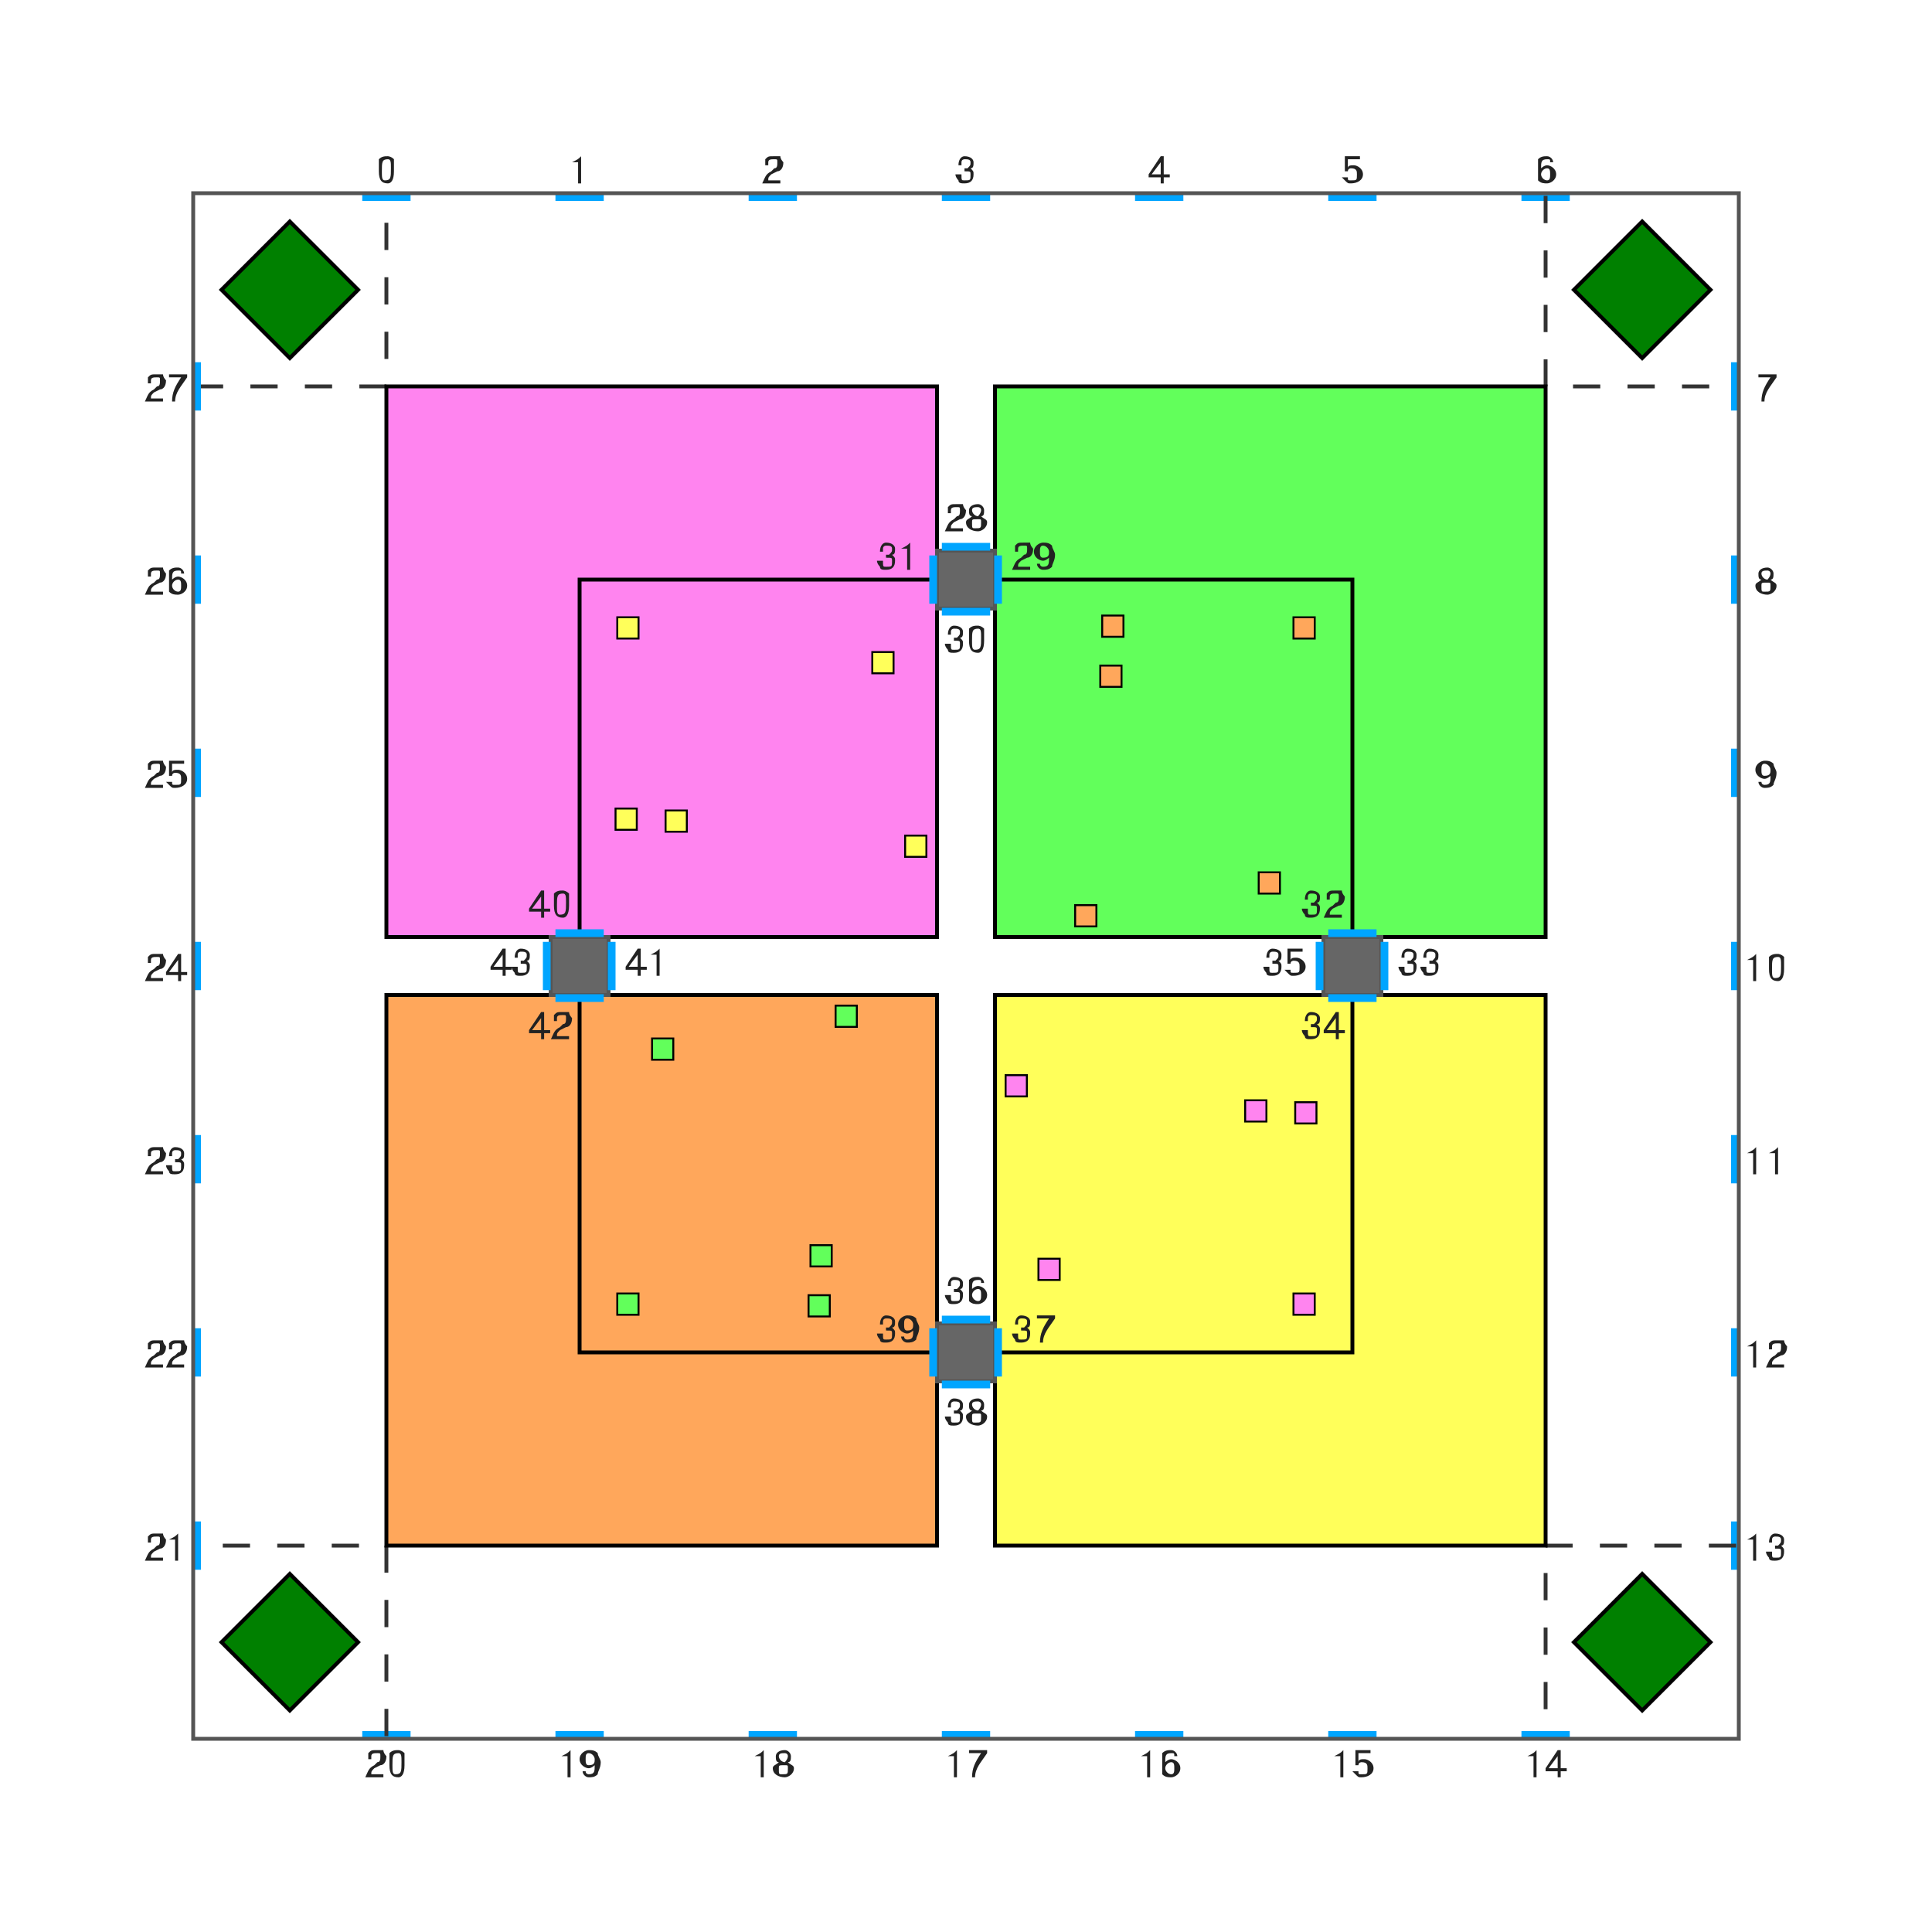
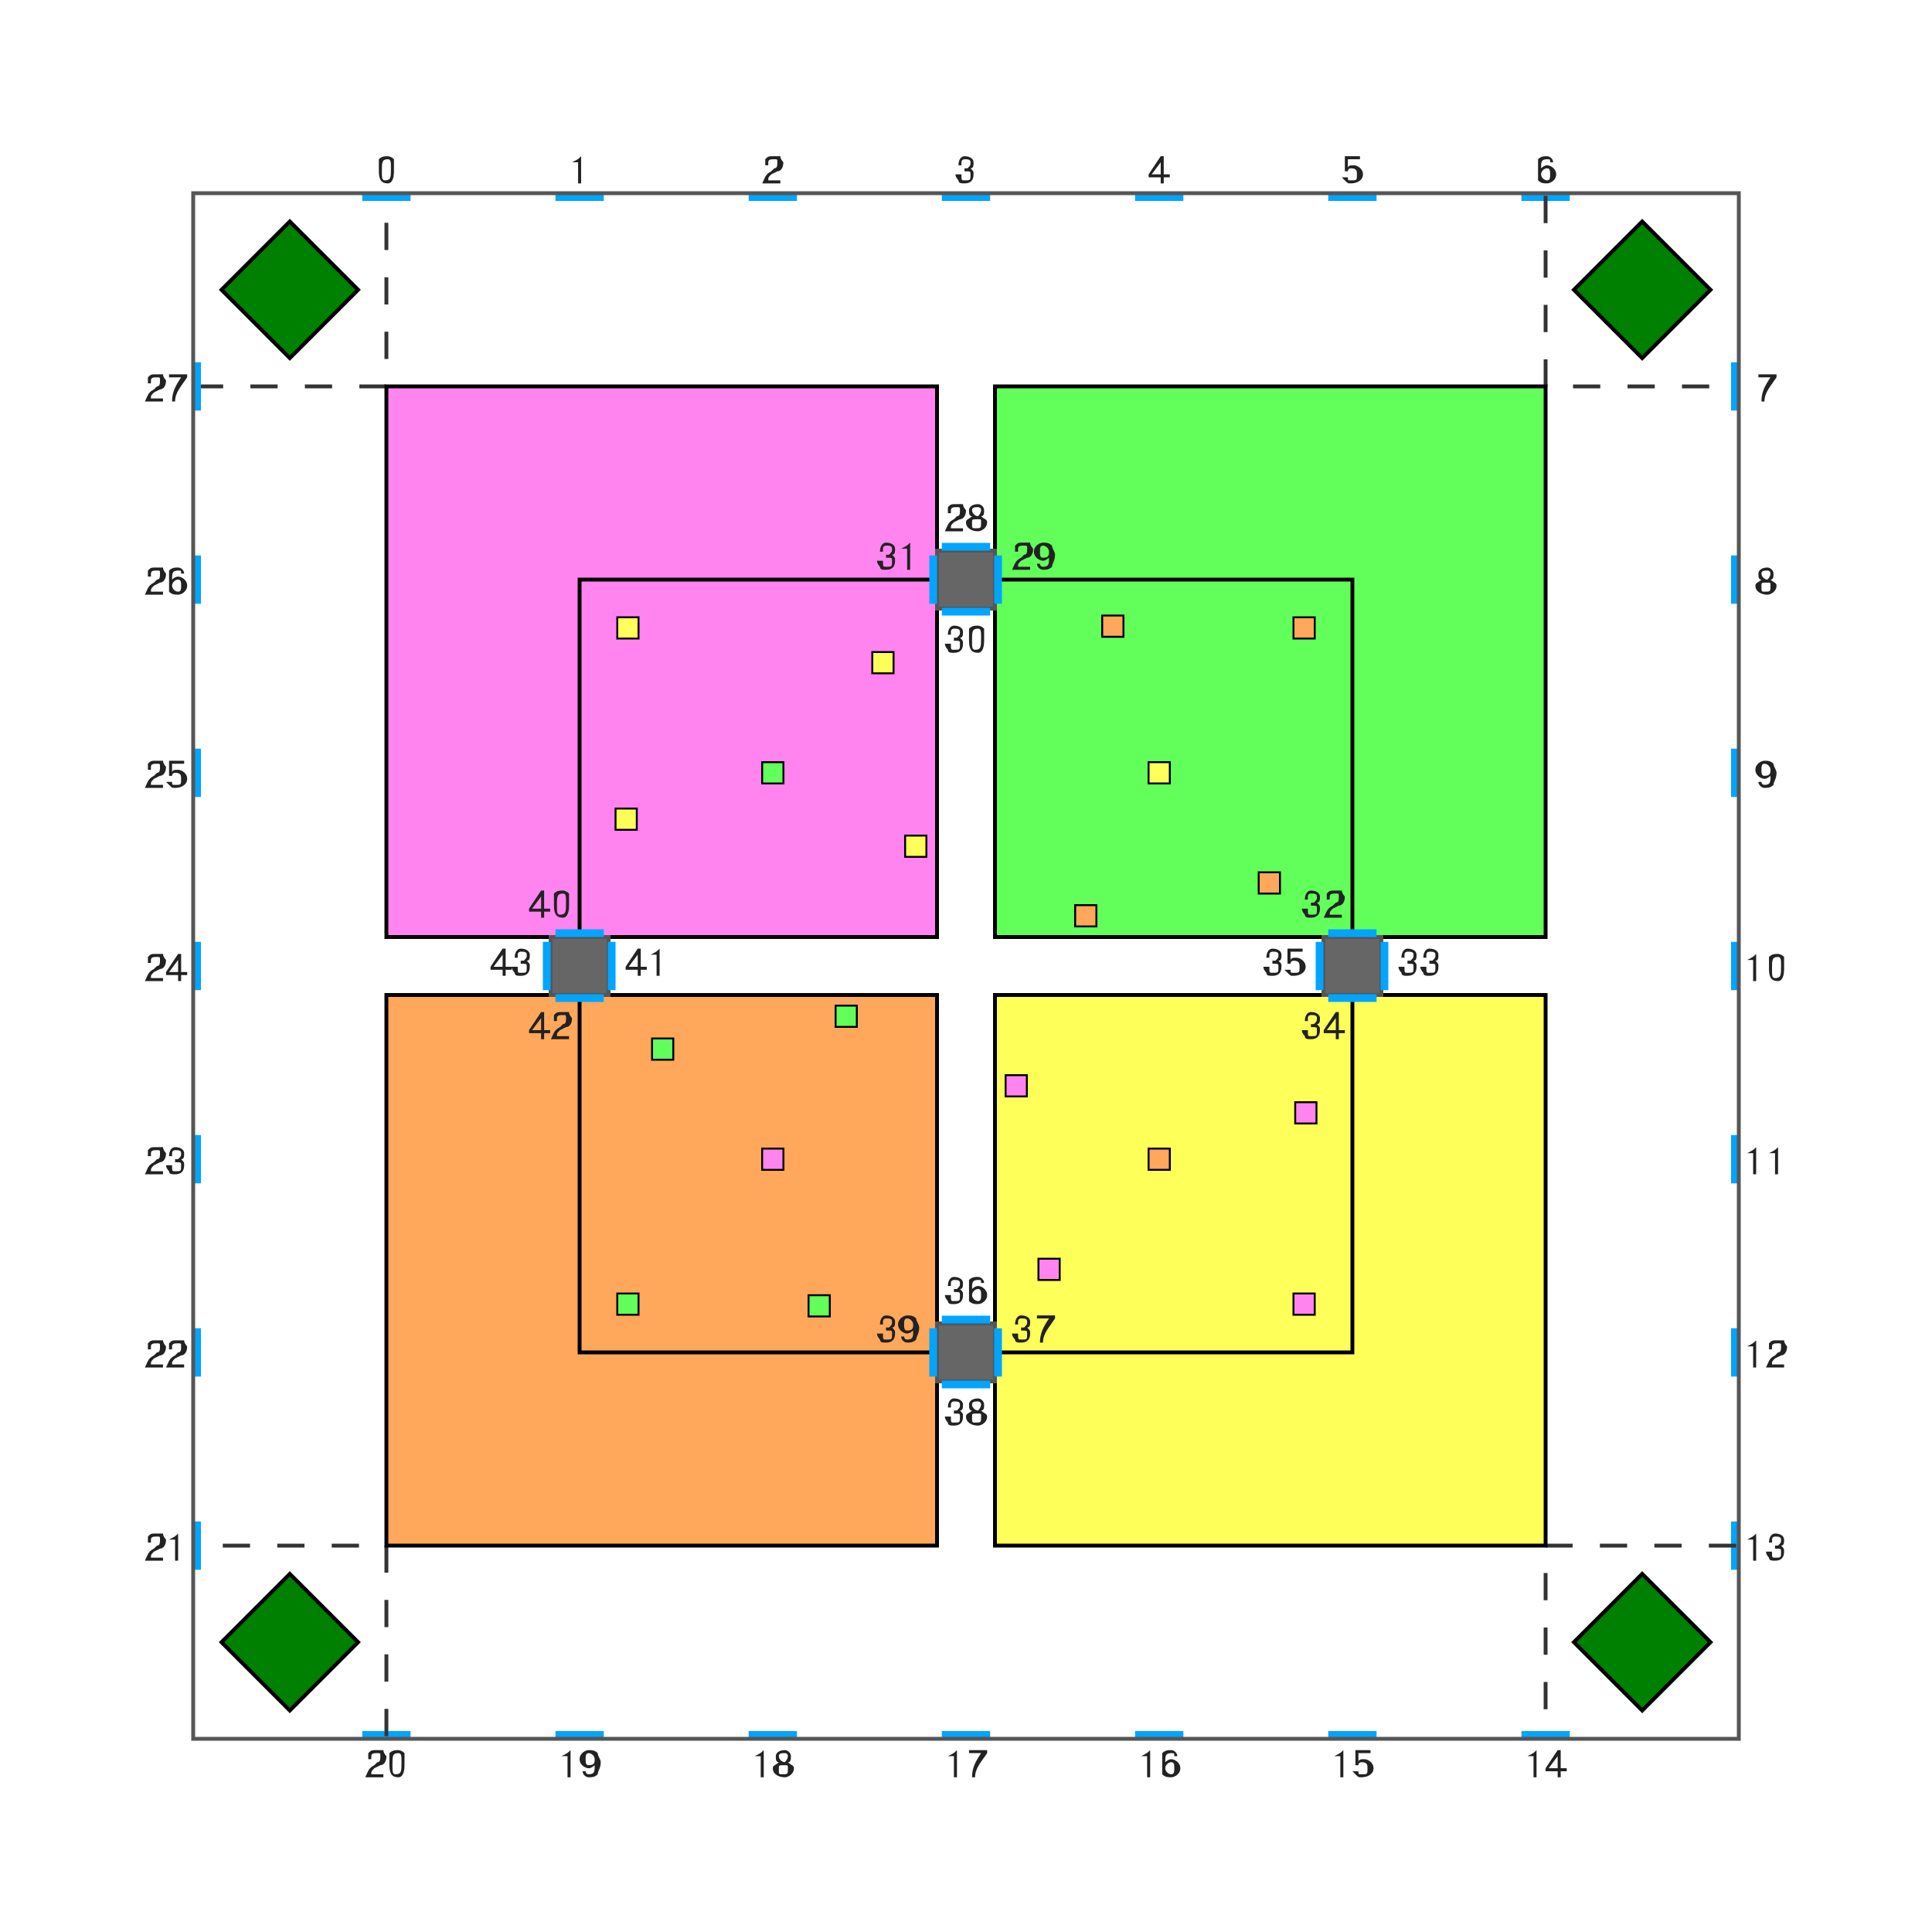
<svg xmlns="http://www.w3.org/2000/svg" xmlns:xlink="http://www.w3.org/1999/xlink" version="1.1" baseProfile="full" width="1000" height="1000">
  <style type="text/css">
        

      .arena-wall {
          fill: none;
          stroke: #555;
          stroke-width: .02;
      }

      .platform {
          stroke: #555;
          stroke-width: .02;
          fill: #666;
      }

      .token {
          stroke: black;
          stroke-width: 0.01;
      }

      .robot {
          fill: green;
          stroke: black;
          stroke-width: 0.02;
      }

      .line-follow-line {
          stroke: #000;
          stroke-width: 0.02;
          fill: none;
      }

      .zone-0 {
        fill:#ff84ef;
      }

      .zone-1 {
        fill:#62ff5b;
      }

      .zone-2 {
        fill:#ffa75b;
      }

      .zone-3 {
        fill:#ffff5a;
      }

      .start-zone {
          stroke: #333;
          stroke-width: 0.02;
          stroke-dasharray: 0.141, 0.141;
          stroke-dashoffset: -50%;
          fill: none;
      }

      .marker {
          fill: #00a5ff;
      }

      #marker-annotations text {
          font-size: 0.2;
          text-anchor: middle;
          fill: #222;
      }

      .text {
          font-family: helvetica;
          font-size: 0.014em;
      }


    
    </style>
  <defs>
    <g id="token-ordinary">
      <rect width="0.11" height="0.11" x="-0.055" y="-0.055" class="token" />
    </g>
    <g id="token-0">
      <rect width="0.11" height="0.11" x="-0.055" y="-0.055" class="token zone-0" />
    </g>
    <g id="token-1">
      <rect width="0.11" height="0.11" x="-0.055" y="-0.055" class="token zone-1" />
    </g>
    <g id="token-2">
      <rect width="0.11" height="0.11" x="-0.055" y="-0.055" class="token zone-2" />
    </g>
    <g id="token-3">
      <rect width="0.11" height="0.11" x="-0.055" y="-0.055" class="token zone-3" />
    </g>
    <g id="random-tokens">
      <use xlink:href="#token-ordinary" x="0.25" y="0.25" />
      <use xlink:href="#token-ordinary" x="1.57" y="0.43" />
-       <use xlink:href="#token-ordinary" x="0.5" y="1.25" />
      <use xlink:href="#token-ordinary" x="0.241" y="1.24" />
      <use xlink:href="#token-ordinary" x="1.74" y="1.38" />
+       <use xlink:href="#token-ordinary" x="3" y="1" />
    </g>
    <g id="wall-marker">
      <rect x="-0.125" y="0" width="0.25" height="0.04" class="marker" />
    </g>
    <g id="side-zone">
      <rect width="0.5" height="0.5" x="0.25" y="0.25" transform="rotate(45 0.5 0.5)" class="robot" />
      <path class="start-zone" d="M 0 1 h 1 v -1" />
      <use xlink:href="#wall-marker" x="1" />
      <use xlink:href="#wall-marker" x="2" />
      <use xlink:href="#wall-marker" x="3" />
      <use xlink:href="#wall-marker" x="4" />
      <use xlink:href="#wall-marker" x="5" />
      <use xlink:href="#wall-marker" x="6" />
      <use xlink:href="#wall-marker" x="7" />
    </g>
    <g id="centre-column" class="centre-column">
      <rect width="0.3" height="0.3" class="platform" />
      <rect x="0.025" y="-0.04" width="0.25" height="0.04" class="marker" />
      <rect x="0.025" y="0.296" width="0.25" height="0.04" class="marker" />
      <rect x="-0.04" y="0.025" width="0.04" height="0.25" class="marker" />
      <rect x="0.296" y="0.025" width="0.04" height="0.25" class="marker" />
    </g>
  </defs>
  <rect width="100%" height="100%" fill="white" />
  <g id="arena" transform="translate(100 100) scale(100)">
    <use xlink:href="#side-zone" />
    <use xlink:href="#side-zone" transform="rotate(90 4 4)" class="zone-0" />
    <use xlink:href="#side-zone" transform="rotate(180 4 4)" />
    <use xlink:href="#side-zone" transform="rotate(270 4 4)" />
    <rect x="1" y="1" width="2.85" height="2.85" class="zone-0 line-follow-line" />
    <rect x="4.15" y="1" width="2.85" height="2.85" class="zone-1 line-follow-line" />
    <rect x="1" y="4.15" width="2.85" height="2.85" class="zone-2 line-follow-line" />
    <rect x="4.15" y="4.15" width="2.85" height="2.85" class="zone-3 line-follow-line" />
    <rect width="4" height="4" x="2" y="2" class="line-follow-line" />
    <use xlink:href="#centre-column" x="1.85" y="3.85" />
    <use xlink:href="#centre-column" x="3.85" y="1.85" />
    <use xlink:href="#centre-column" x="5.85" y="3.85" />
    <use xlink:href="#centre-column" x="3.85" y="5.85" />
    <use xlink:href="#random-tokens" class="zone-3" x="2" y="2" />
    <use xlink:href="#random-tokens" class="zone-2" x="2" y="2" transform="rotate(90 4 4)" />
    <use xlink:href="#random-tokens" class="zone-0" x="2" y="2" transform="rotate(180 4 4)" />
    <use xlink:href="#random-tokens" class="zone-1" x="2" y="2" transform="rotate(270 4 4)" />
    <rect width="8" height="8" x="0" y="0" class="arena-wall" />
    <g id="marker-annotations" class="text">
      <text x="1" y="-0.05">0</text>
      <text x="2" y="-0.05">1</text>
      <text x="3" y="-0.05">2</text>
      <text x="4" y="-0.05">3</text>
      <text x="5" y="-0.05">4</text>
      <text x="6" y="-0.05">5</text>
      <text x="7" y="-0.05">6</text>
      <text x="8.14" y="1.08">7</text>
      <text x="8.14" y="2.08">8</text>
      <text x="8.14" y="3.08">9</text>
      <text x="8.14" y="4.08">10</text>
      <text x="8.14" y="5.08">11</text>
      <text x="8.14" y="6.08">12</text>
      <text x="8.14" y="7.08">13</text>
      <text x="1" y="8.2">20</text>
      <text x="2" y="8.2">19</text>
      <text x="3" y="8.2">18</text>
      <text x="4" y="8.2">17</text>
      <text x="5" y="8.2">16</text>
      <text x="6" y="8.2">15</text>
      <text x="7" y="8.2">14</text>
      <text x="-0.14" y="1.08">27</text>
      <text x="-0.14" y="2.08">26</text>
      <text x="-0.14" y="3.08">25</text>
      <text x="-0.14" y="4.08">24</text>
      <text x="-0.14" y="5.08">23</text>
      <text x="-0.14" y="6.08">22</text>
      <text x="-0.14" y="7.08">21</text>
      <text x="4.00" y="1.75">28</text>
      <text x="4.00" y="2.38">30</text>
      <text x="4.35" y="1.95">29</text>
      <text x="3.65" y="1.95">31</text>
      <text x="4.00" y="5.75">36</text>
      <text x="4.00" y="6.38">38</text>
      <text x="4.35" y="5.95">37</text>
      <text x="3.65" y="5.95">39</text>
      <text x="5.85" y="3.75">32</text>
      <text x="5.85" y="4.38">34</text>
      <text x="6.35" y="4.05">33</text>
      <text x="5.65" y="4.05">35</text>
      <text x="1.85" y="3.75">40</text>
      <text x="1.85" y="4.38">42</text>
      <text x="2.35" y="4.05">41</text>
      <text x="1.65" y="4.05">43</text>
    </g>
  </g>
</svg>
